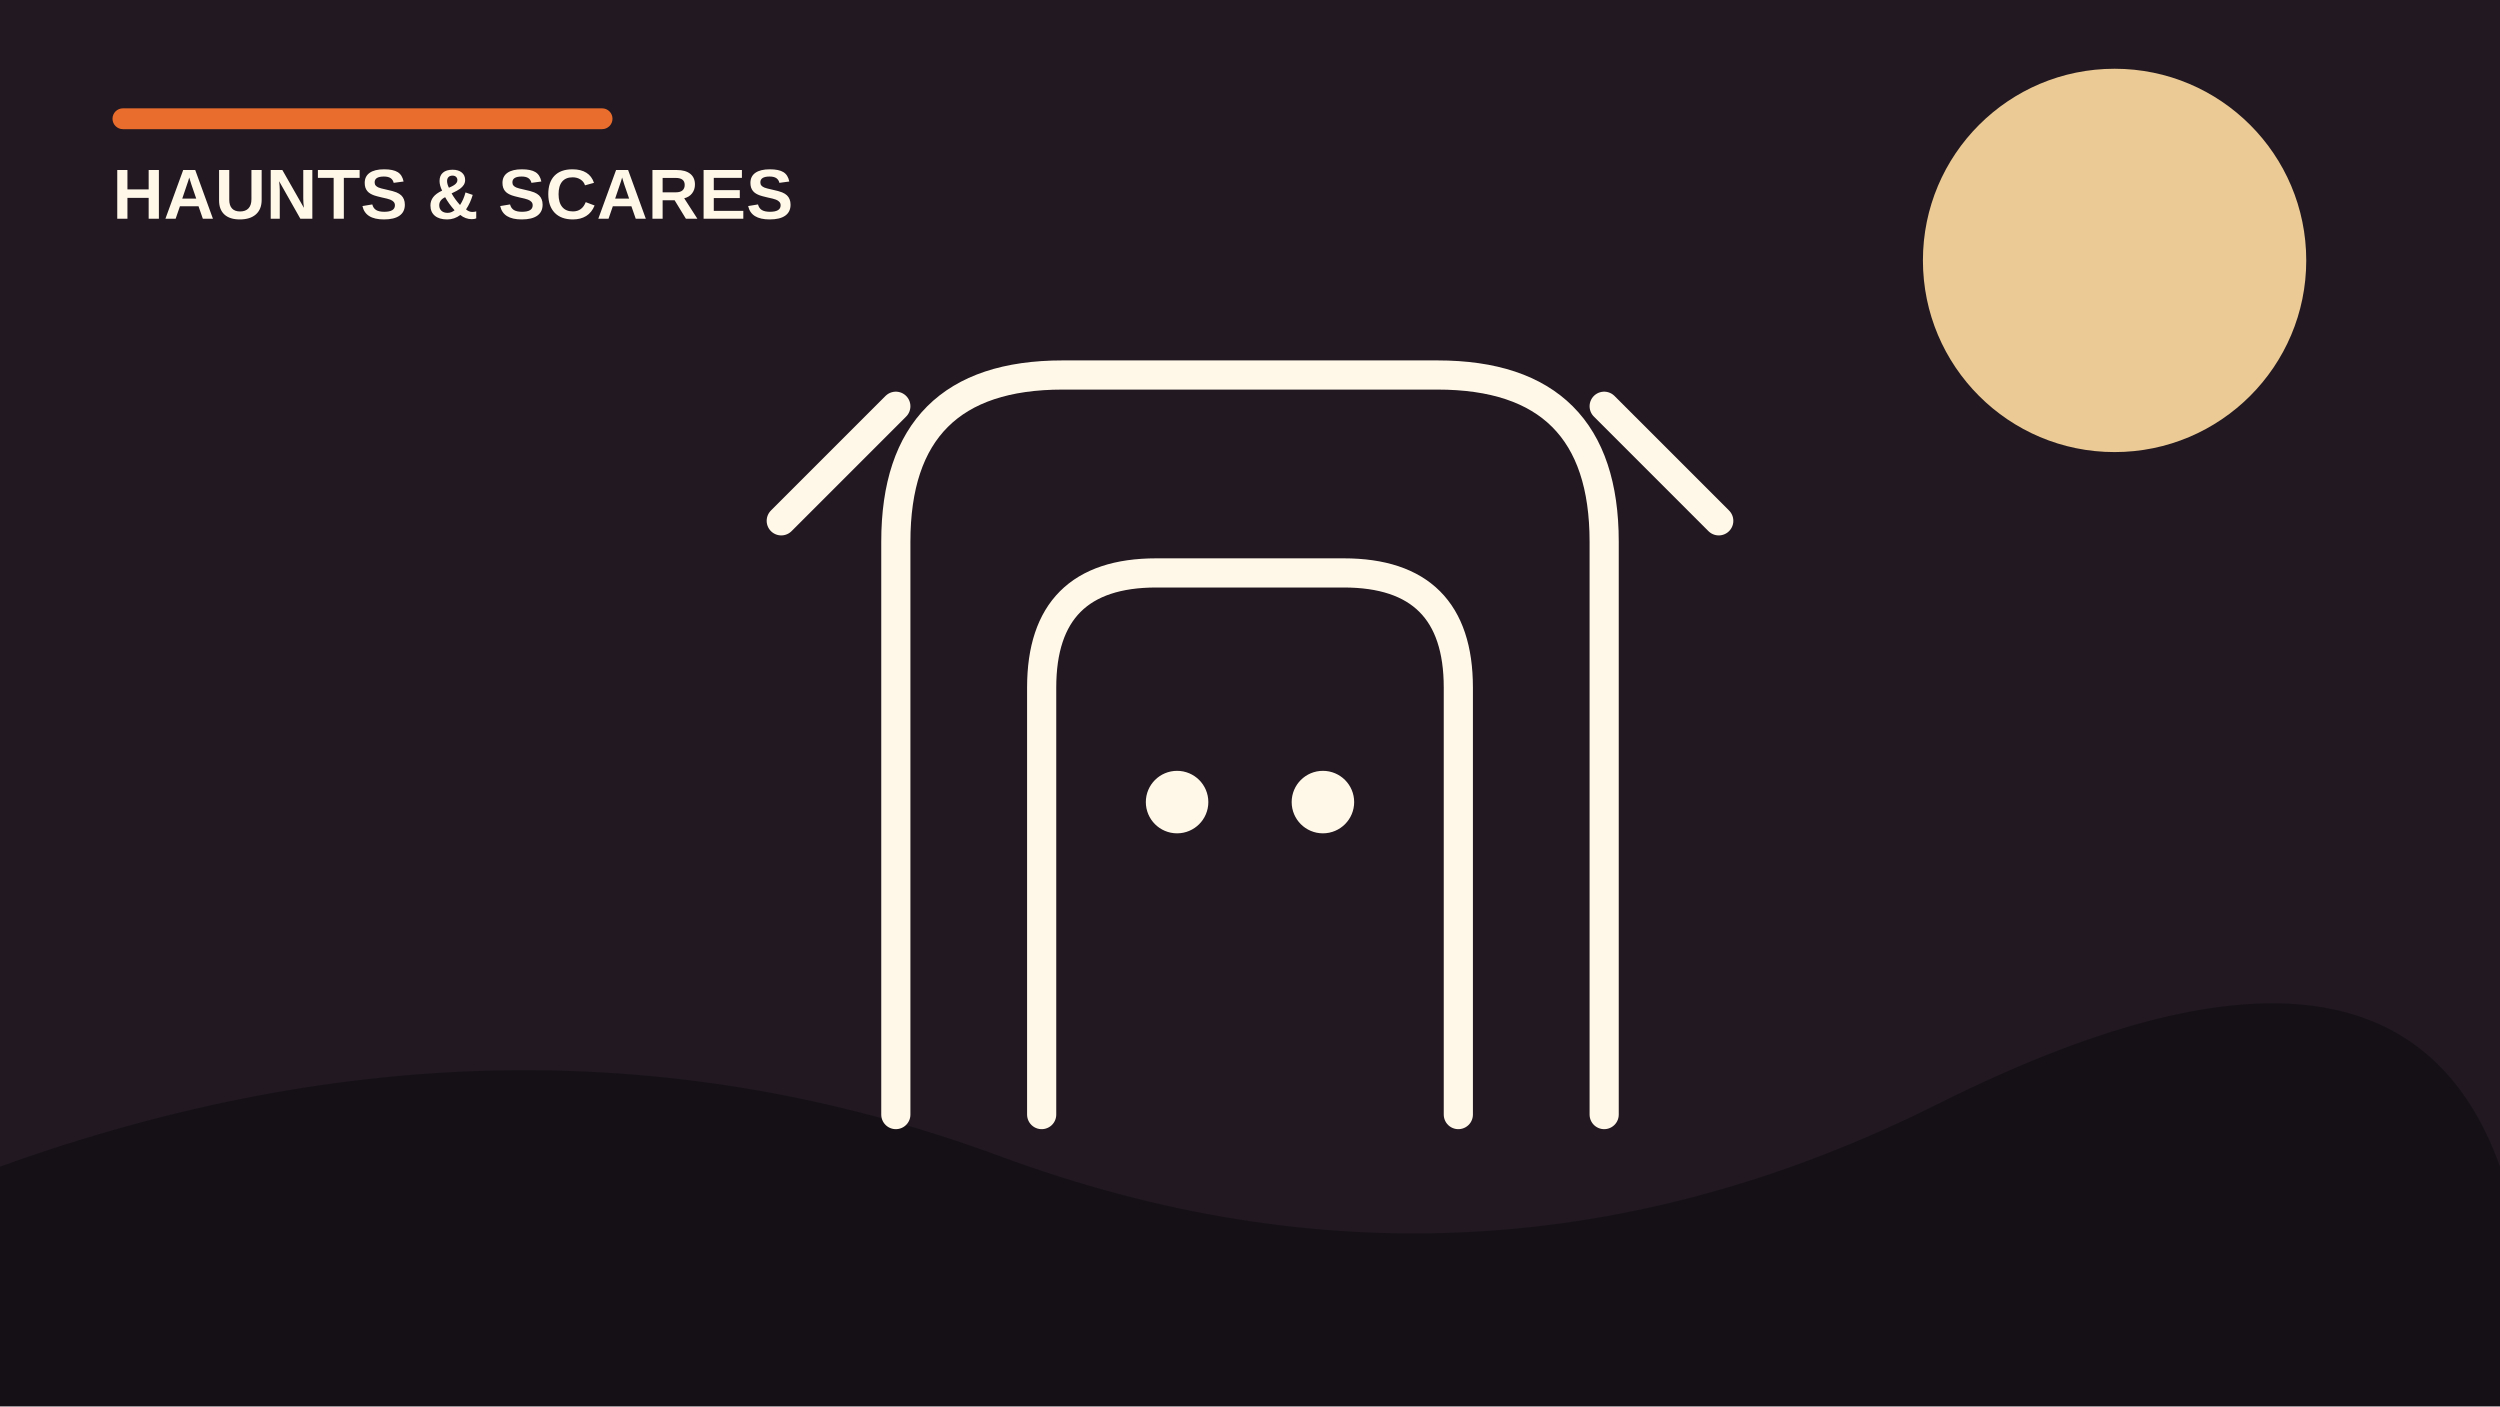
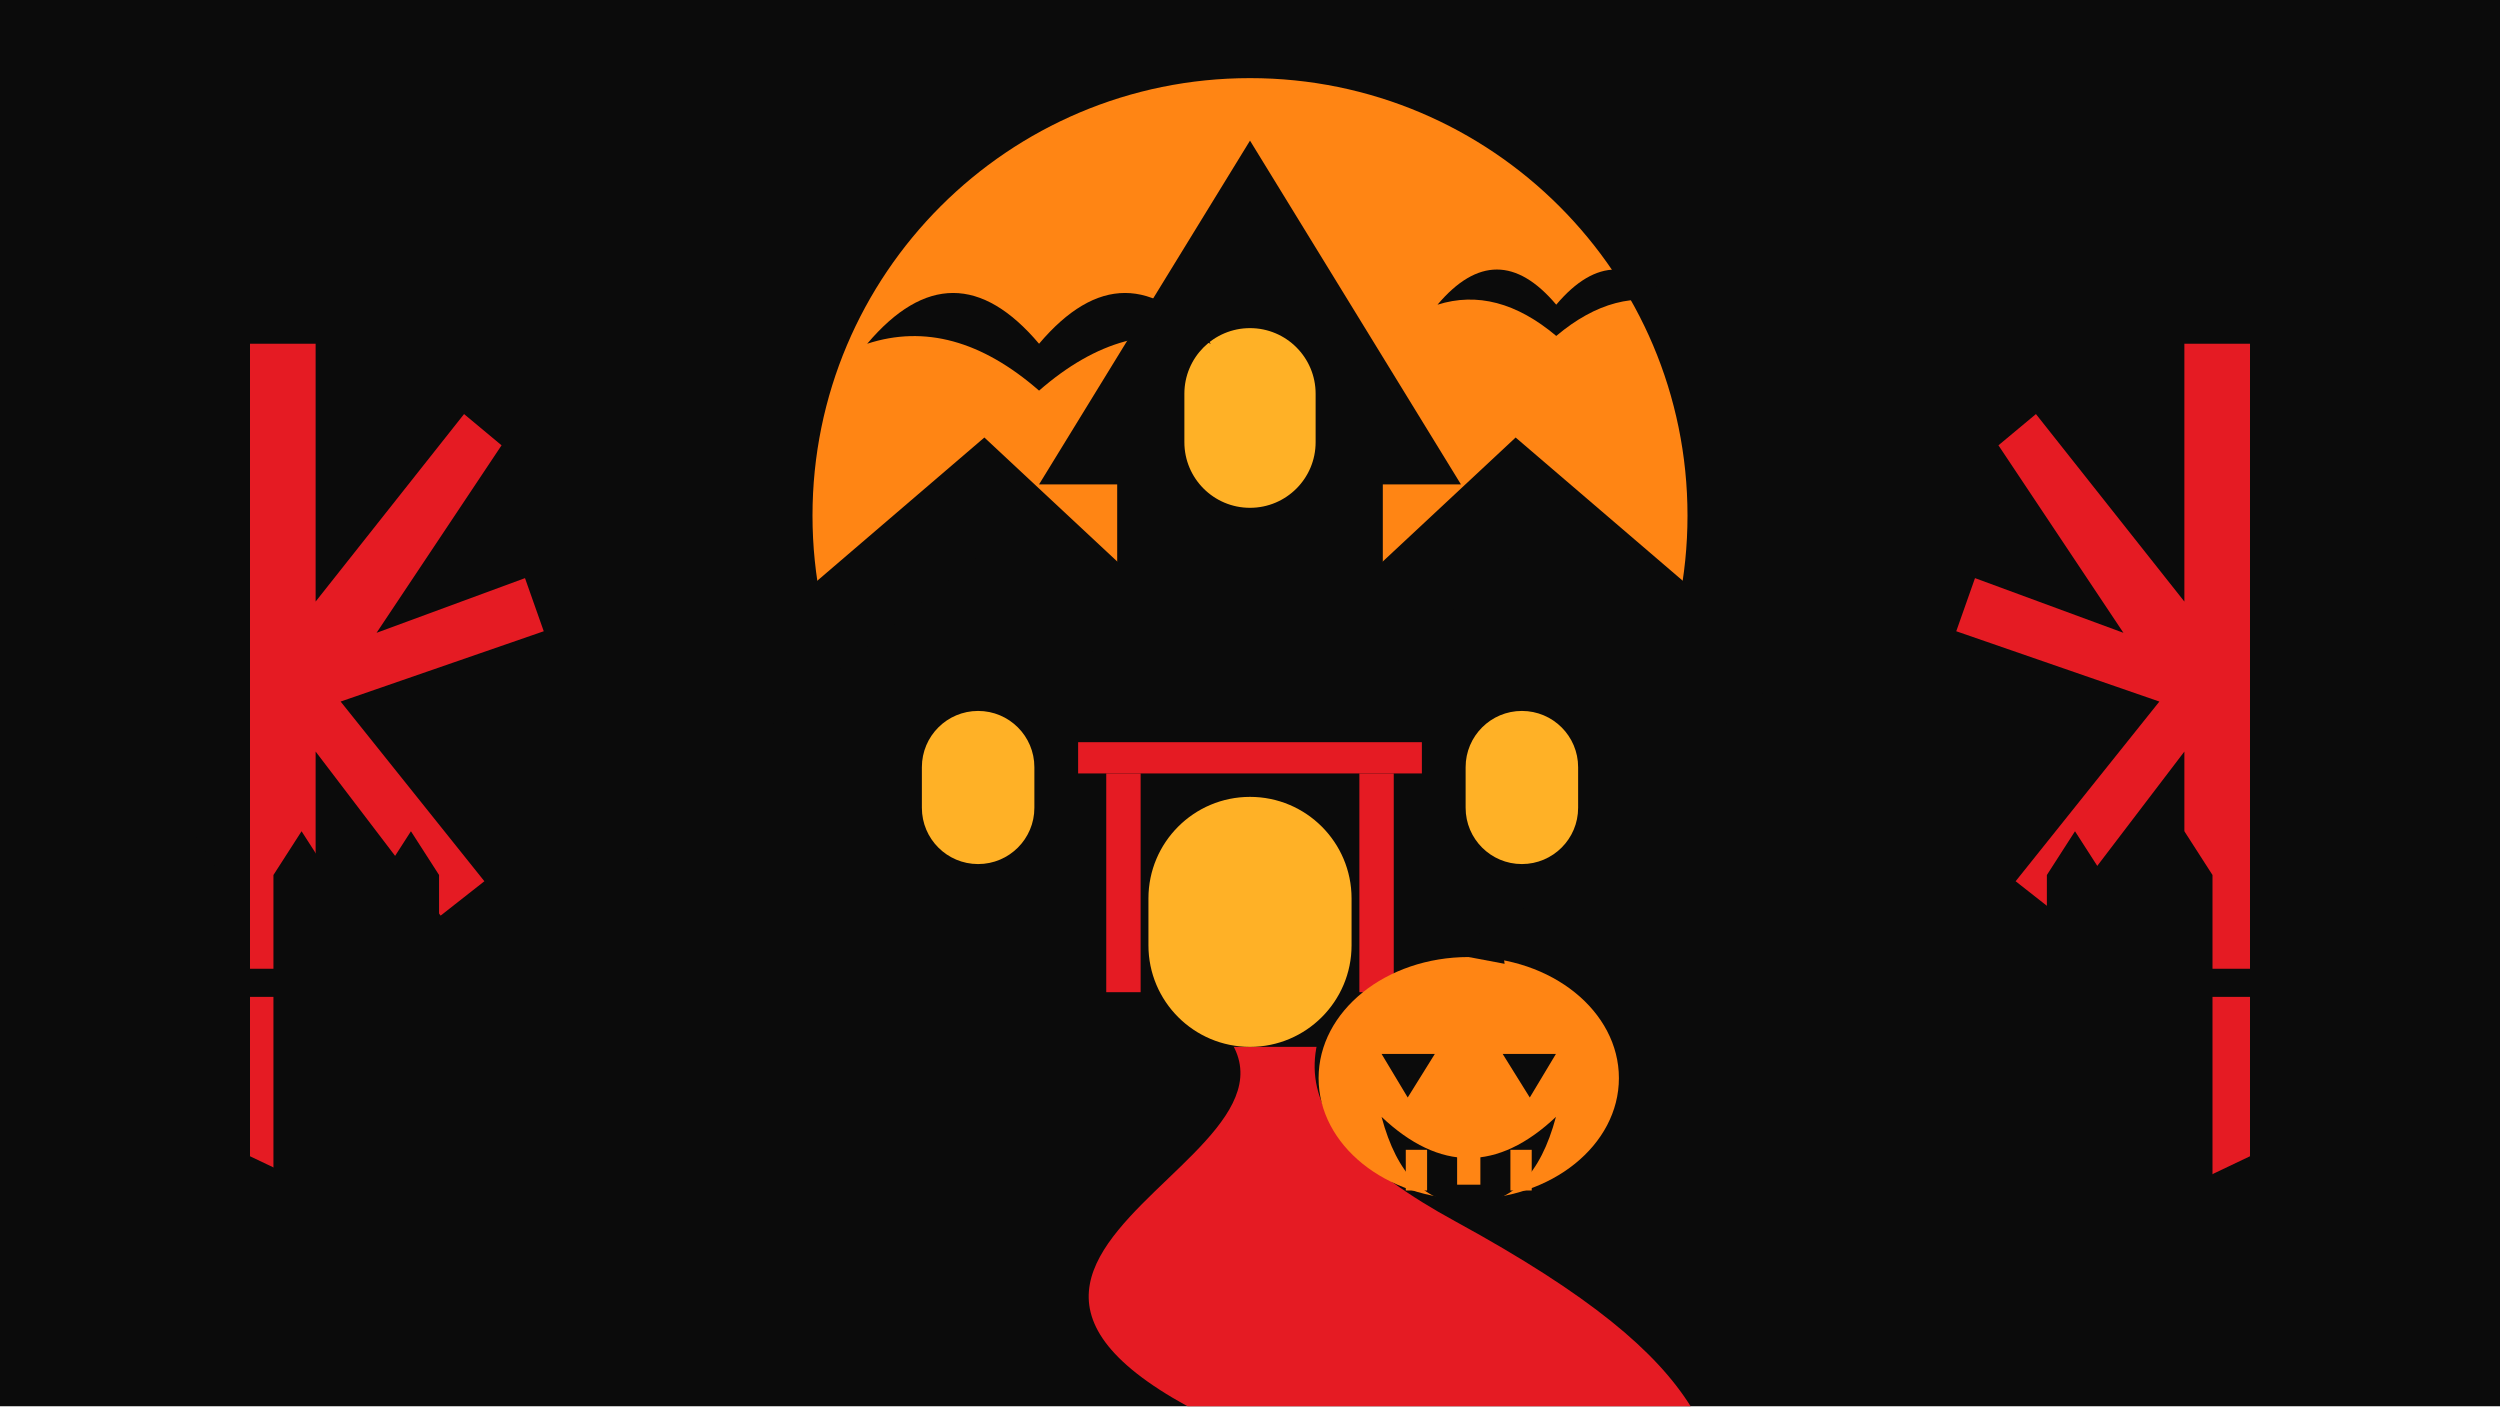
- <svg xmlns="http://www.w3.org/2000/svg" viewBox="0 0 1200 675" role="img" aria-label="Haunts &amp; scares">
-   <rect width="1200" height="675" fill="#211821" />
-   <circle cx="1015" cy="125" r="92" fill="#f5d39a" opacity=".95" />
-   <path d="M0 560 Q250 470 480 555 T930 530 T1200 560 V675 H0Z" fill="#151016" />
-   <g stroke="#fff8e9" stroke-width="14" stroke-linecap="round" stroke-linejoin="round" fill="none">
-     <path d="M430 535V260Q430 180 510 180H690Q770 180 770 260V535" />
-     <path d="M500 535V330Q500 275 555 275H645Q700 275 700 330V535" />
-     <circle cx="565" cy="385" r="8" fill="#fff8e9" />
-     <circle cx="635" cy="385" r="8" fill="#fff8e9" />
-     <path d="M375 250l55-55M825 250l-55-55" />
+ <svg xmlns="http://www.w3.org/2000/svg" viewBox="0 0 1600 900" role="img" aria-label="Haunted attractions">
+   <rect width="1600" height="900" fill="#0b0b0b" />
+   <circle cx="800" cy="330" r="280" fill="#ff8514" />
+   <path d="M160 740V220h42v165l95-120 24 20-80 120 95-35 12 34-130 45 92 115-28 22-80-105v279Z" fill="#e51b23" />
+   <path d="M1440 740V220h-42v165l-95-120-24 20 80 120-95-35-12 34 130 45-92 115 28 22 80-105v279Z" fill="#e51b23" />
+   <g fill="#0b0b0b">
+     <rect x="0" y="620" width="430" height="18" />
+     <rect x="1170" y="620" width="430" height="18" />
+     <path d="M35 770v-210l18-28 18 28v210Z" />
+     <path d="M105 770v-210l18-28 18 28v210Z" />
+     <path d="M175 770v-210l18-28 18 28v210Z" />
+     <path d="M245 770v-210l18-28 18 28v210Z" />
+     <path d="M315 770v-210l18-28 18 28v210Z" />
+     <path d="M385 770v-210l18-28 18 28v210Z" />
+     <path d="M1170 770v-210l18-28 18 28v210Z" />
+     <path d="M1240 770v-210l18-28 18 28v210Z" />
+     <path d="M1310 770v-210l18-28 18 28v210Z" />
+     <path d="M1380 770v-210l18-28 18 28v210Z" />
+     <path d="M1450 770v-210l18-28 18 28v210Z" />
+     <path d="M1520 770v-210l18-28 18 28v210Z" />
  </g>
-   <rect x="54" y="52" width="240" height="10" rx="5" fill="#e96d2d" />
-   <text x="54" y="105" fill="#fff8e9" font-family="Arial, sans-serif" font-size="34" font-weight="700">HAUNTS &amp; SCARES</text>
+   <path d="M760 900C550 785 950 720 720 620c-90-40 70-70 110-110 45 25 70 45 82 66-90 80-105 138 20 206 86 47 128 83 150 118Z" fill="#e51b23" />
+   <g fill="#0b0b0b">
+     <path d="M505 670V405l125-100 85 70V245l85-145 85 145v130l85-70 125 100v265Z" />
+     <path d="M665 310 800 90l135 220Z" />
+     <path d="M455 430 630 280l150 140-40 35-110-102-135 110Z" />
+     <path d="M1145 430 970 280 820 420l40 35 110-102 135 110Z" />
+   </g>
+   <g fill="#ffb126">
+     <rect x="735" y="510" width="130" height="160" rx="65" />
+     <rect x="758" y="210" width="84" height="115" rx="42" />
+     <rect x="590" y="455" width="72" height="98" rx="36" />
+     <rect x="938" y="455" width="72" height="98" rx="36" />
+   </g>
+   <g fill="#e51b23">
+     <rect x="690" y="475" width="220" height="20" />
+     <rect x="708" y="495" width="22" height="140" />
+     <rect x="870" y="495" width="22" height="140" />
+   </g>
+   <g transform="translate(940 690) scale(0.62)">
+     <ellipse cx="0" cy="0" rx="155" ry="125" fill="#ff8514" />
+     <path d="M0-125q25-65 65-55-35 18-28 62Z" fill="#0b0b0b" />
+     <path d="M-90-25h55l-28 45Z" fill="#0b0b0b" />
+     <path d="M90-25H35l28 45Z" fill="#0b0b0b" />
+     <path d="M-90 40q90 85 180 0-24 90-90 90t-90-90Z" fill="#0b0b0b" />
+     <rect x="-12" y="65" width="24" height="45" fill="#ff8514" />
+     <rect x="-65" y="74" width="22" height="42" fill="#ff8514" />
+     <rect x="43" y="74" width="22" height="42" fill="#ff8514" />
+   </g>
+   <path d="M555 220q55-65 110 0 55-65 110 0-55-18-110 30-55-48-110-30Z" fill="#0b0b0b" />
+   <path d="M920 195q38-45 76 0 38-45 76 0-38-12-76 20-38-32-76-20Z" fill="#0b0b0b" />
</svg>
